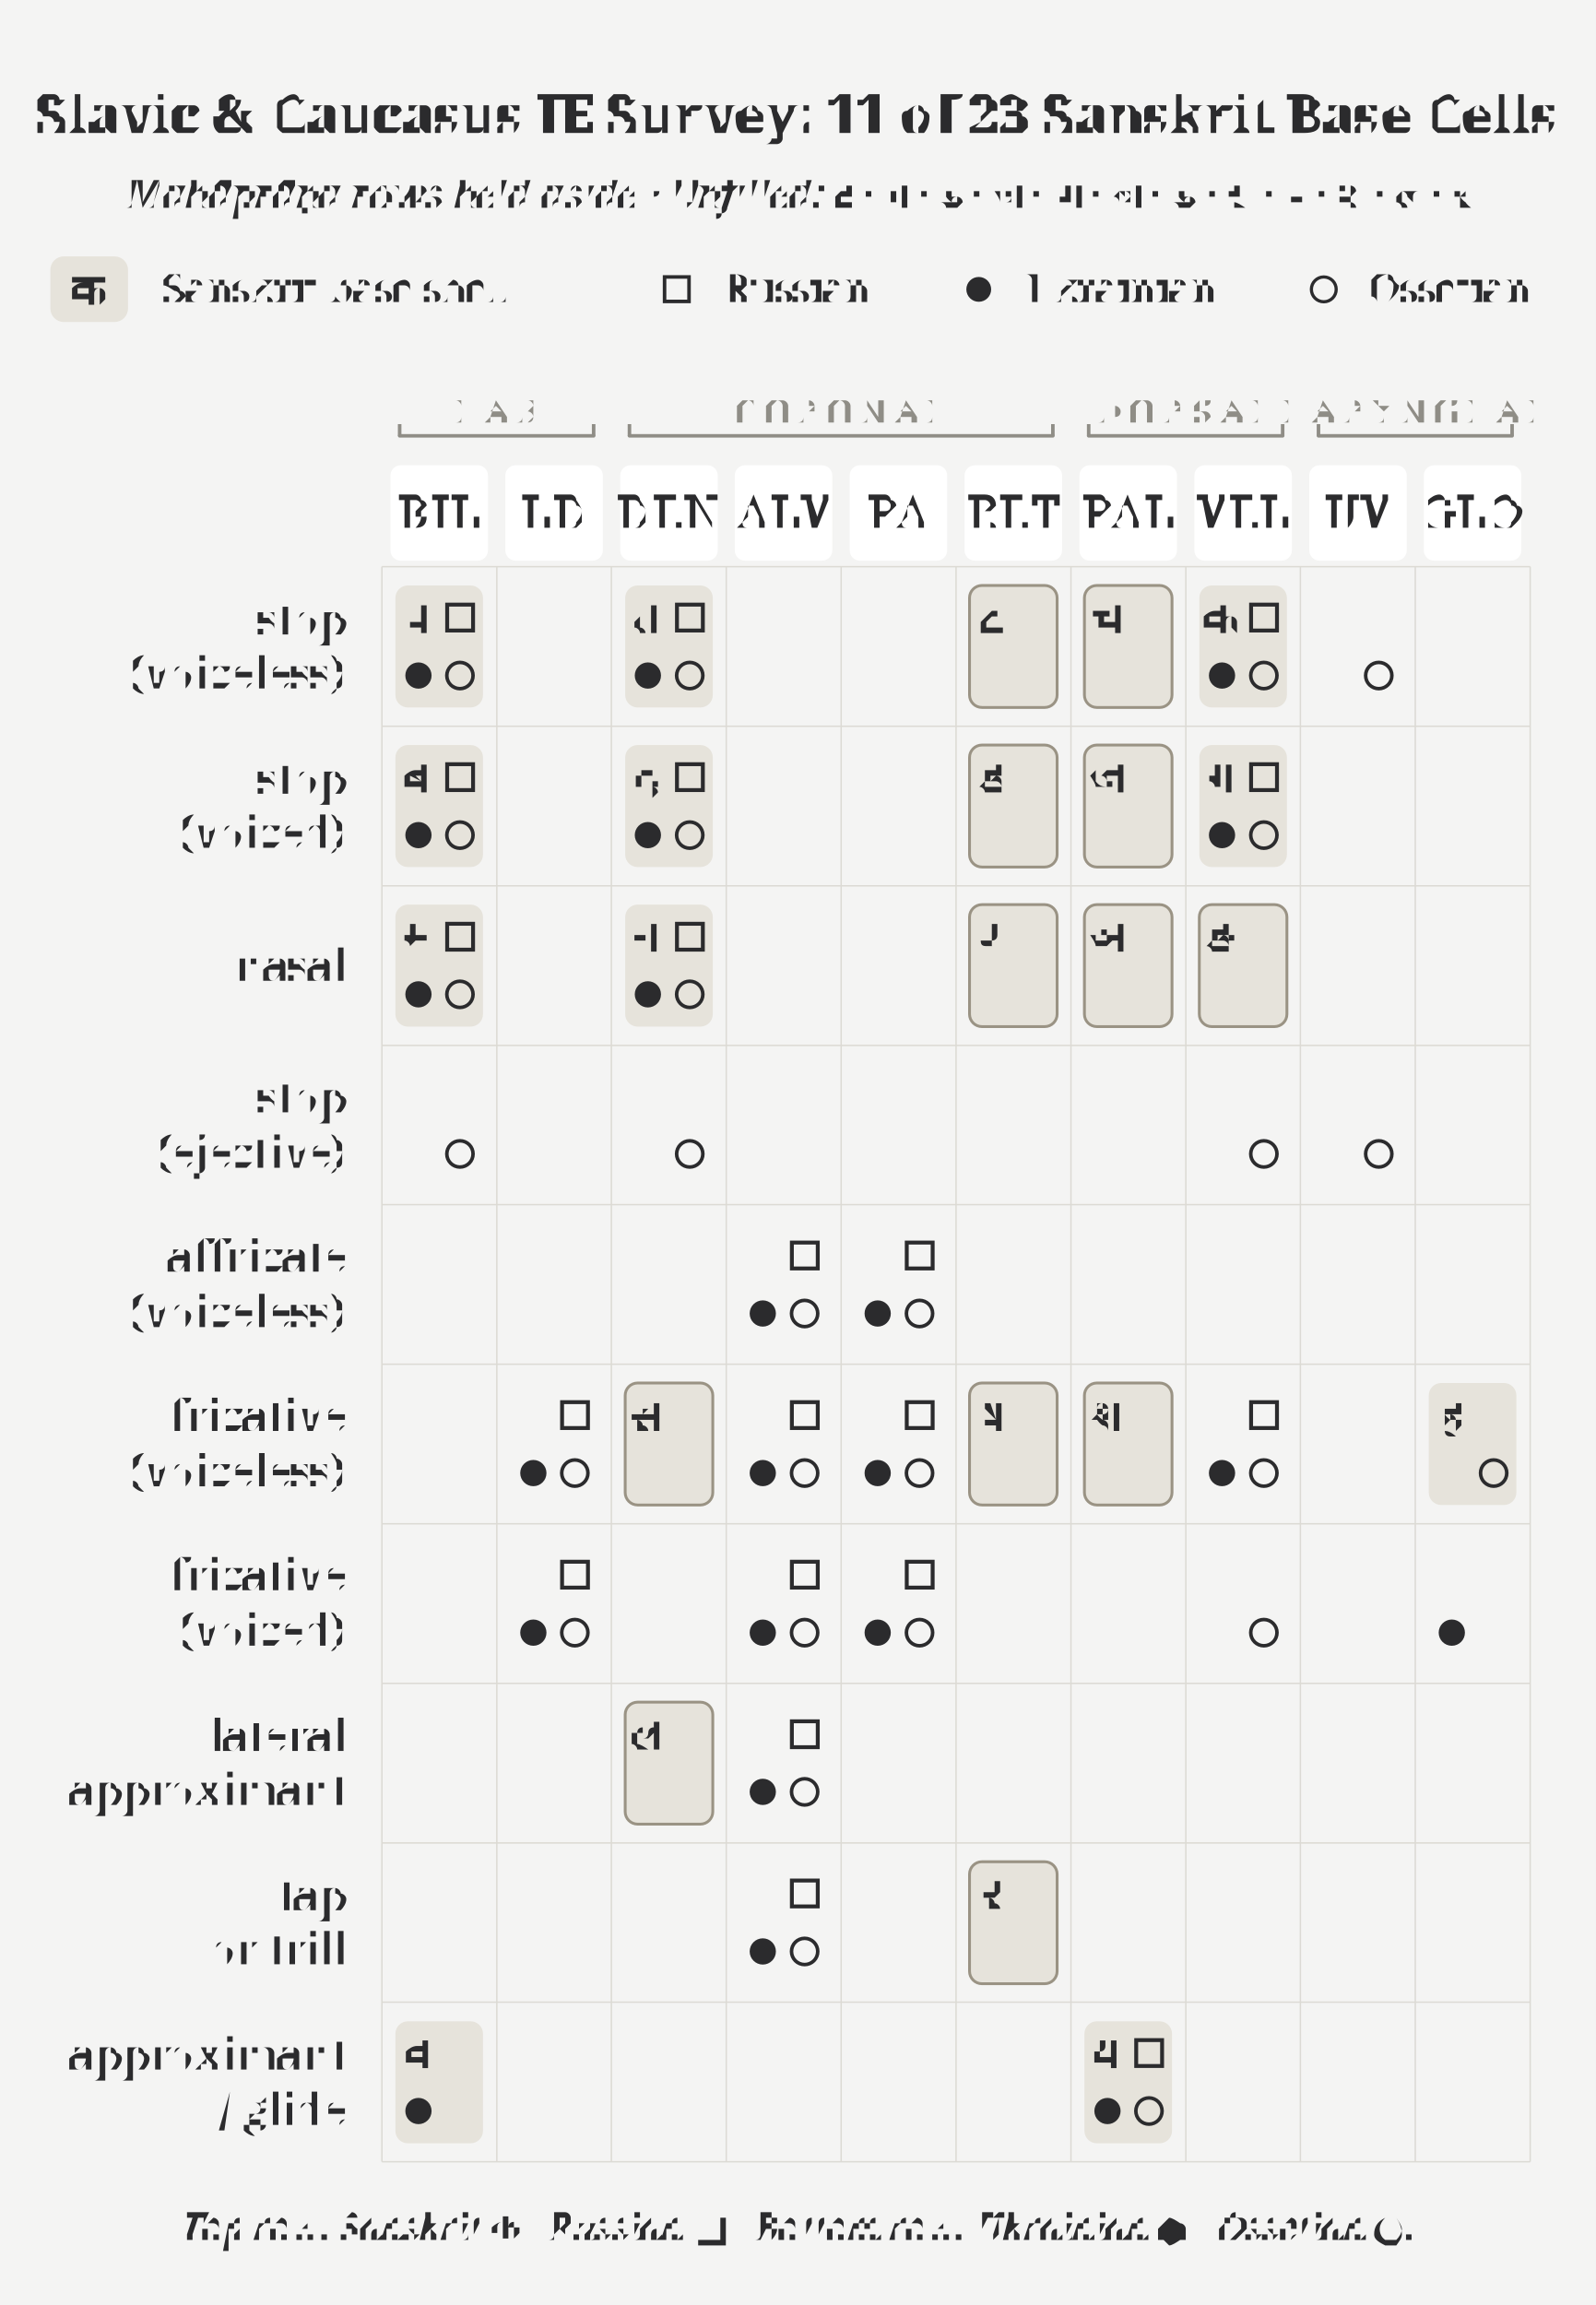
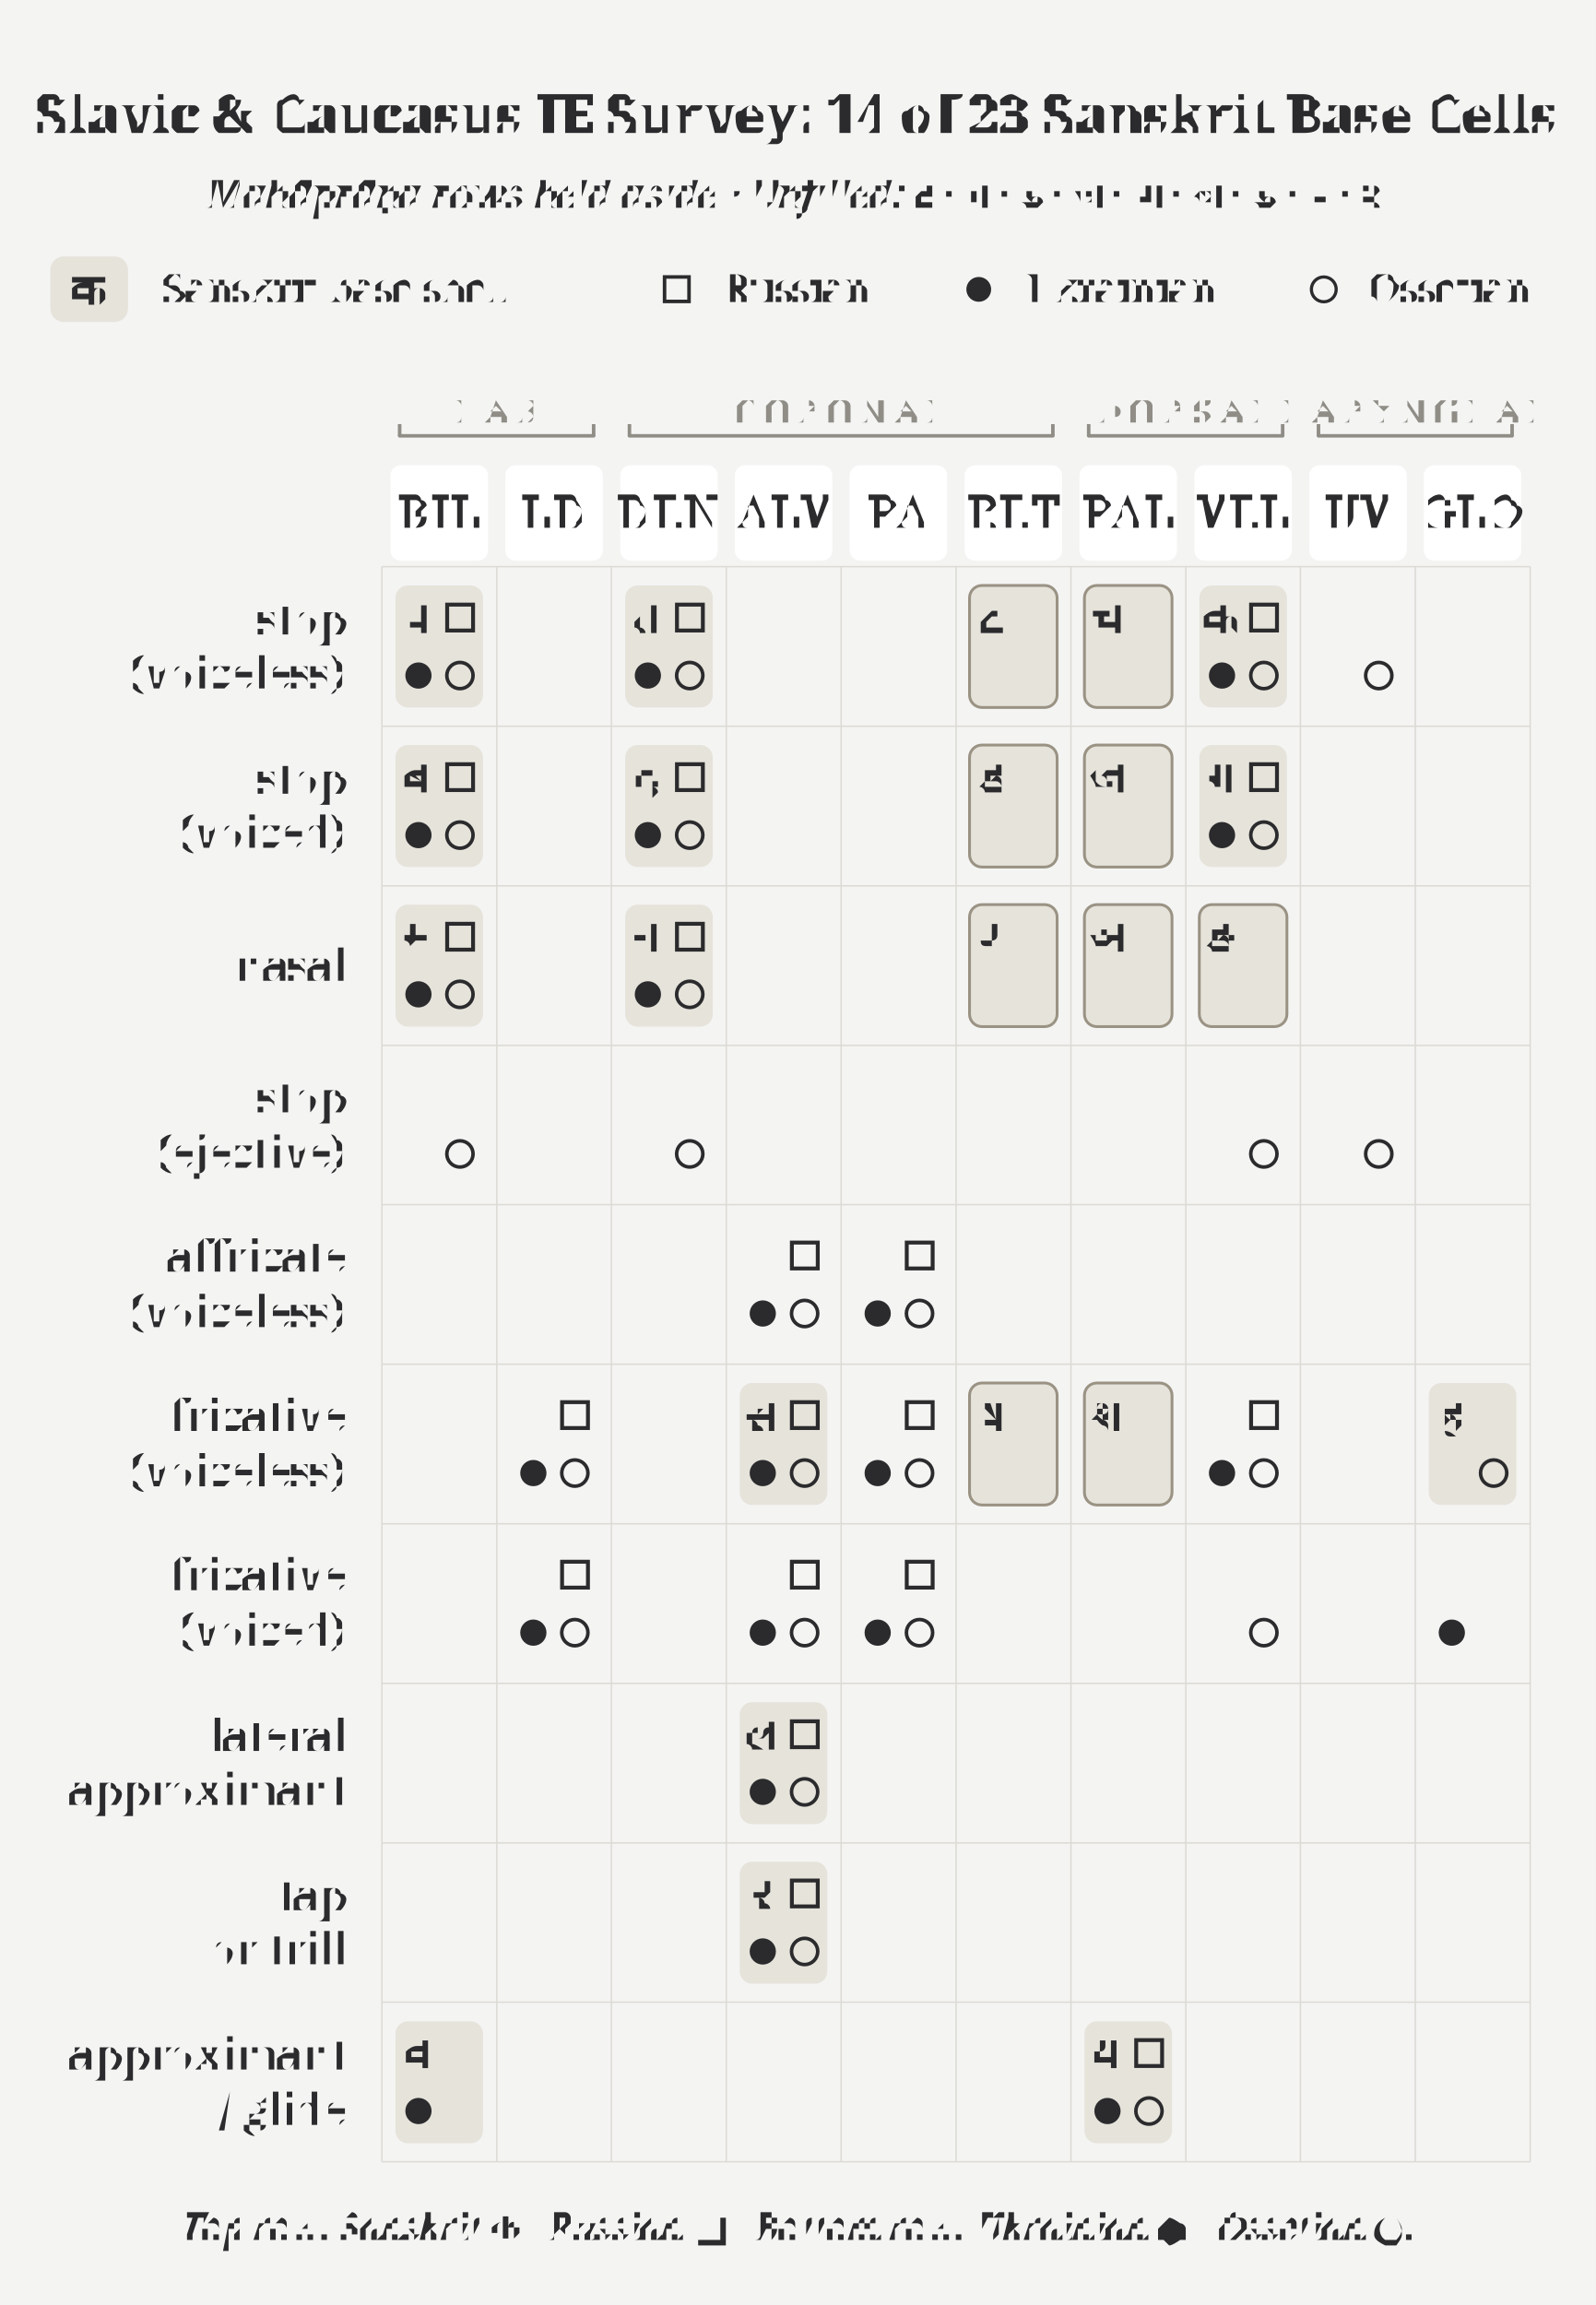
<svg xmlns="http://www.w3.org/2000/svg" width="4.5in" height="6.5in" viewBox="0 0 4.5 6.5">
  <rect x="0" y="0" width="4.5" height="6.5" fill="#f4f4f3" />
-   <text x="2.25" y="0.32" text-anchor="middle" dominant-baseline="middle" font-size="0.151" font-weight="700" fill="#2b2b2d" font-family="'Gentium Book Plus', Charter, 'Charis SIL', Georgia, serif">Slavic &amp; Caucasus IE Survey: 11 of 23 Sanskrit Base Cells</text>
-   <text x="2.25" y="0.547" text-anchor="middle" dominant-baseline="middle" font-size="0.111" font-style="italic" fill="#2b2b2d" font-family="'Gentium Book Plus', Charter, 'Charis SIL', Georgia, serif">Mahāprāṇa rows held aside · Unfilled: <tspan font-style="normal" font-family="'Adobe Devanagari', 'Noto Sans Devanagari', 'Mangal', 'Kohinoor Devanagari', serif">ट · च · ड · ज · ण · ञ · ङ · स · ष · श · ल · र</tspan>
+   <text x="2.25" y="0.32" text-anchor="middle" dominant-baseline="middle" font-size="0.151" font-weight="700" fill="#2b2b2d" font-family="'Gentium Book Plus', Charter, 'Charis SIL', Georgia, serif">Slavic &amp; Caucasus IE Survey: 14 of 23 Sanskrit Base Cells</text>
+   <text x="2.25" y="0.547" text-anchor="middle" dominant-baseline="middle" font-size="0.111" font-style="italic" fill="#2b2b2d" font-family="'Gentium Book Plus', Charter, 'Charis SIL', Georgia, serif">Mahāprāṇa rows held aside · Unfilled: <tspan font-style="normal" font-family="'Adobe Devanagari', 'Noto Sans Devanagari', 'Mangal', 'Kohinoor Devanagari', serif">ट · च · ड · ज · ण · ञ · ङ · ष · श</tspan>
  </text>
  <rect x="1.115" y="1.651" width="0.247" height="0.344" rx="0.035" fill="#e6e3db" stroke="none" />
  <rect x="1.115" y="2.101" width="0.247" height="0.344" rx="0.035" fill="#e6e3db" stroke="none" />
  <rect x="1.115" y="2.551" width="0.247" height="0.344" rx="0.035" fill="#e6e3db" stroke="none" />
  <rect x="1.115" y="5.7" width="0.247" height="0.344" rx="0.035" fill="#e6e3db" stroke="none" />
  <rect x="1.763" y="1.651" width="0.247" height="0.344" rx="0.035" fill="#e6e3db" stroke="none" />
  <rect x="1.763" y="2.101" width="0.247" height="0.344" rx="0.035" fill="#e6e3db" stroke="none" />
-   <rect x="1.763" y="3.9" width="0.247" height="0.344" rx="0.035" fill="#e6e3db" stroke="#9a9384" stroke-width="0.008" />
  <rect x="1.763" y="2.551" width="0.247" height="0.344" rx="0.035" fill="#e6e3db" stroke="none" />
-   <rect x="1.763" y="4.8" width="0.247" height="0.344" rx="0.035" fill="#e6e3db" stroke="#9a9384" stroke-width="0.008" />
+   <rect x="2.086" y="3.9" width="0.247" height="0.344" rx="0.035" fill="#e6e3db" stroke="none" />
+   <rect x="2.086" y="4.8" width="0.247" height="0.344" rx="0.035" fill="#e6e3db" stroke="none" />
+   <rect x="2.086" y="5.25" width="0.247" height="0.344" rx="0.035" fill="#e6e3db" stroke="none" />
  <rect x="2.734" y="1.651" width="0.247" height="0.344" rx="0.035" fill="#e6e3db" stroke="#9a9384" stroke-width="0.008" />
  <rect x="2.734" y="2.101" width="0.247" height="0.344" rx="0.035" fill="#e6e3db" stroke="#9a9384" stroke-width="0.008" />
  <rect x="2.734" y="3.9" width="0.247" height="0.344" rx="0.035" fill="#e6e3db" stroke="#9a9384" stroke-width="0.008" />
  <rect x="2.734" y="2.551" width="0.247" height="0.344" rx="0.035" fill="#e6e3db" stroke="#9a9384" stroke-width="0.008" />
-   <rect x="2.734" y="5.25" width="0.247" height="0.344" rx="0.035" fill="#e6e3db" stroke="#9a9384" stroke-width="0.008" />
  <rect x="3.058" y="1.651" width="0.247" height="0.344" rx="0.035" fill="#e6e3db" stroke="#9a9384" stroke-width="0.008" />
  <rect x="3.058" y="2.101" width="0.247" height="0.344" rx="0.035" fill="#e6e3db" stroke="#9a9384" stroke-width="0.008" />
  <rect x="3.058" y="3.9" width="0.247" height="0.344" rx="0.035" fill="#e6e3db" stroke="#9a9384" stroke-width="0.008" />
  <rect x="3.058" y="2.551" width="0.247" height="0.344" rx="0.035" fill="#e6e3db" stroke="#9a9384" stroke-width="0.008" />
  <rect x="3.058" y="5.7" width="0.247" height="0.344" rx="0.035" fill="#e6e3db" stroke="none" />
  <rect x="3.382" y="1.651" width="0.247" height="0.344" rx="0.035" fill="#e6e3db" stroke="none" />
  <rect x="3.382" y="2.101" width="0.247" height="0.344" rx="0.035" fill="#e6e3db" stroke="none" />
  <rect x="3.382" y="2.551" width="0.247" height="0.344" rx="0.035" fill="#e6e3db" stroke="#9a9384" stroke-width="0.008" />
  <rect x="4.029" y="3.9" width="0.247" height="0.344" rx="0.035" fill="#e6e3db" stroke="none" />
  <rect x="0.142" y="0.723" width="0.219" height="0.185" rx="0.038" fill="#e6e3db" stroke="none" />
  <text x="0.252" y="0.816" text-anchor="middle" dominant-baseline="middle" font-size="0.125" fill="#2b2b2d" font-family="'Adobe Devanagari', 'Noto Sans Devanagari', 'Mangal', 'Kohinoor Devanagari', serif">क</text>
  <text x="0.462" y="0.855" font-size="0.111" fill="#2b2b2d" font-family="'Gentium Book Plus', Charter, 'Charis SIL', Georgia, serif">Sanskrit base shell</text>
  <rect x="1.874" y="0.781" width="0.069" height="0.069" fill="none" stroke="#2b2b2d" stroke-width="0.01" />
  <text x="2.044" y="0.855" font-size="0.111" fill="#2b2b2d" font-family="'Gentium Book Plus', Charter, 'Charis SIL', Georgia, serif">Russian</text>
  <circle cx="2.76" cy="0.816" r="0.035" fill="#2b2b2d" />
  <text x="2.896" y="0.855" font-size="0.111" fill="#2b2b2d" font-family="'Gentium Book Plus', Charter, 'Charis SIL', Georgia, serif">Ukrainian</text>
  <circle cx="3.733" cy="0.816" r="0.035" fill="none" stroke="#2b2b2d" stroke-width="0.009" />
  <text x="3.869" y="0.855" font-size="0.111" fill="#2b2b2d" font-family="'Gentium Book Plus', Charter, 'Charis SIL', Georgia, serif">Ossetian</text>
  <path d="M 1.127 1.229 L 1.674 1.229" stroke="#8f8d86" stroke-width="0.01" stroke-linecap="round" />
  <path d="M 1.127 1.229 L 1.127 1.196" stroke="#8f8d86" stroke-width="0.01" />
  <path d="M 1.674 1.229 L 1.674 1.196" stroke="#8f8d86" stroke-width="0.01" />
  <text x="1.401" y="1.159" text-anchor="middle" dominant-baseline="middle" font-size="0.091" letter-spacing="0.025" fill="#8f8d86" font-family="'Gentium Book Plus', Charter, 'Charis SIL', Georgia, serif">LAB</text>
  <path d="M 1.775 1.229 L 2.969 1.229" stroke="#8f8d86" stroke-width="0.01" stroke-linecap="round" />
  <path d="M 1.775 1.229 L 1.775 1.196" stroke="#8f8d86" stroke-width="0.01" />
  <path d="M 2.969 1.229 L 2.969 1.196" stroke="#8f8d86" stroke-width="0.01" />
  <text x="2.372" y="1.159" text-anchor="middle" dominant-baseline="middle" font-size="0.091" letter-spacing="0.025" fill="#8f8d86" font-family="'Gentium Book Plus', Charter, 'Charis SIL', Georgia, serif">CORONAL</text>
  <path d="M 3.07 1.229 L 3.617 1.229" stroke="#8f8d86" stroke-width="0.01" stroke-linecap="round" />
  <path d="M 3.07 1.229 L 3.07 1.196" stroke="#8f8d86" stroke-width="0.01" />
  <path d="M 3.617 1.229 L 3.617 1.196" stroke="#8f8d86" stroke-width="0.01" />
  <text x="3.344" y="1.159" text-anchor="middle" dominant-baseline="middle" font-size="0.091" letter-spacing="0.025" fill="#8f8d86" font-family="'Gentium Book Plus', Charter, 'Charis SIL', Georgia, serif">DORSAL</text>
  <path d="M 3.718 1.229 L 4.264 1.229" stroke="#8f8d86" stroke-width="0.01" stroke-linecap="round" />
  <path d="M 3.718 1.229 L 3.718 1.196" stroke="#8f8d86" stroke-width="0.01" />
  <path d="M 4.264 1.229 L 4.264 1.196" stroke="#8f8d86" stroke-width="0.01" />
  <text x="3.991" y="1.159" text-anchor="middle" dominant-baseline="middle" font-size="0.091" letter-spacing="0.025" fill="#8f8d86" font-family="'Gentium Book Plus', Charter, 'Charis SIL', Georgia, serif">LARYNGEAL</text>
  <rect x="1.101" y="1.312" width="0.275" height="0.269" rx="0.029" fill="#ffffff" stroke="none" />
  <text x="1.239" y="1.447" text-anchor="middle" dominant-baseline="middle" font-size="0.125" letter-spacing="0.01" fill="#2b2b2d" font-family="'Gentium Book Plus', Charter, 'Charis SIL', Georgia, serif">BIL</text>
  <rect x="1.425" y="1.312" width="0.275" height="0.269" rx="0.029" fill="#ffffff" stroke="none" />
  <text x="1.562" y="1.447" text-anchor="middle" dominant-baseline="middle" font-size="0.125" letter-spacing="0.01" fill="#2b2b2d" font-family="'Gentium Book Plus', Charter, 'Charis SIL', Georgia, serif">LD</text>
  <rect x="1.749" y="1.312" width="0.275" height="0.269" rx="0.029" fill="#ffffff" stroke="none" />
  <text x="1.886" y="1.447" text-anchor="middle" dominant-baseline="middle" font-size="0.125" letter-spacing="0.01" fill="#2b2b2d" font-family="'Gentium Book Plus', Charter, 'Charis SIL', Georgia, serif">DEN</text>
  <rect x="2.072" y="1.312" width="0.275" height="0.269" rx="0.029" fill="#ffffff" stroke="none" />
  <text x="2.21" y="1.447" text-anchor="middle" dominant-baseline="middle" font-size="0.125" letter-spacing="0.01" fill="#2b2b2d" font-family="'Gentium Book Plus', Charter, 'Charis SIL', Georgia, serif">ALV</text>
  <rect x="2.396" y="1.312" width="0.275" height="0.269" rx="0.029" fill="#ffffff" stroke="none" />
  <text x="2.534" y="1.447" text-anchor="middle" dominant-baseline="middle" font-size="0.125" letter-spacing="0.01" fill="#2b2b2d" font-family="'Gentium Book Plus', Charter, 'Charis SIL', Georgia, serif">PA</text>
  <rect x="2.72" y="1.312" width="0.275" height="0.269" rx="0.029" fill="#ffffff" stroke="none" />
  <text x="2.858" y="1.447" text-anchor="middle" dominant-baseline="middle" font-size="0.125" letter-spacing="0.01" fill="#2b2b2d" font-family="'Gentium Book Plus', Charter, 'Charis SIL', Georgia, serif">RET</text>
  <rect x="3.044" y="1.312" width="0.275" height="0.269" rx="0.029" fill="#ffffff" stroke="none" />
  <text x="3.182" y="1.447" text-anchor="middle" dominant-baseline="middle" font-size="0.125" letter-spacing="0.01" fill="#2b2b2d" font-family="'Gentium Book Plus', Charter, 'Charis SIL', Georgia, serif">PAL</text>
  <rect x="3.368" y="1.312" width="0.275" height="0.269" rx="0.029" fill="#ffffff" stroke="none" />
  <text x="3.505" y="1.447" text-anchor="middle" dominant-baseline="middle" font-size="0.125" letter-spacing="0.01" fill="#2b2b2d" font-family="'Gentium Book Plus', Charter, 'Charis SIL', Georgia, serif">VEL</text>
  <rect x="3.692" y="1.312" width="0.275" height="0.269" rx="0.029" fill="#ffffff" stroke="none" />
  <text x="3.829" y="1.447" text-anchor="middle" dominant-baseline="middle" font-size="0.125" letter-spacing="0.01" fill="#2b2b2d" font-family="'Gentium Book Plus', Charter, 'Charis SIL', Georgia, serif">UV</text>
  <rect x="4.015" y="1.312" width="0.275" height="0.269" rx="0.029" fill="#ffffff" stroke="none" />
  <text x="4.153" y="1.447" text-anchor="middle" dominant-baseline="middle" font-size="0.125" letter-spacing="0.01" fill="#2b2b2d" font-family="'Gentium Book Plus', Charter, 'Charis SIL', Georgia, serif">GLO</text>
  <line x1="1.077" y1="1.598" x2="1.077" y2="6.096" stroke="#dcdad4" stroke-width="0.004" />
  <line x1="1.401" y1="1.598" x2="1.401" y2="6.096" stroke="#dcdad4" stroke-width="0.004" />
  <line x1="1.724" y1="1.598" x2="1.724" y2="6.096" stroke="#dcdad4" stroke-width="0.004" />
  <line x1="2.048" y1="1.598" x2="2.048" y2="6.096" stroke="#dcdad4" stroke-width="0.004" />
  <line x1="2.372" y1="1.598" x2="2.372" y2="6.096" stroke="#dcdad4" stroke-width="0.004" />
  <line x1="2.696" y1="1.598" x2="2.696" y2="6.096" stroke="#dcdad4" stroke-width="0.004" />
  <line x1="3.02" y1="1.598" x2="3.02" y2="6.096" stroke="#dcdad4" stroke-width="0.004" />
  <line x1="3.344" y1="1.598" x2="3.344" y2="6.096" stroke="#dcdad4" stroke-width="0.004" />
  <line x1="3.667" y1="1.598" x2="3.667" y2="6.096" stroke="#dcdad4" stroke-width="0.004" />
  <line x1="3.991" y1="1.598" x2="3.991" y2="6.096" stroke="#dcdad4" stroke-width="0.004" />
  <line x1="4.315" y1="1.598" x2="4.315" y2="6.096" stroke="#dcdad4" stroke-width="0.004" />
  <line x1="1.077" y1="1.598" x2="4.315" y2="1.598" stroke="#dcdad4" stroke-width="0.004" />
  <line x1="1.077" y1="2.048" x2="4.315" y2="2.048" stroke="#dcdad4" stroke-width="0.004" />
  <line x1="1.077" y1="2.498" x2="4.315" y2="2.498" stroke="#dcdad4" stroke-width="0.004" />
  <line x1="1.077" y1="2.948" x2="4.315" y2="2.948" stroke="#dcdad4" stroke-width="0.004" />
  <line x1="1.077" y1="3.397" x2="4.315" y2="3.397" stroke="#dcdad4" stroke-width="0.004" />
  <line x1="1.077" y1="3.847" x2="4.315" y2="3.847" stroke="#dcdad4" stroke-width="0.004" />
  <line x1="1.077" y1="4.297" x2="4.315" y2="4.297" stroke="#dcdad4" stroke-width="0.004" />
  <line x1="1.077" y1="4.747" x2="4.315" y2="4.747" stroke="#dcdad4" stroke-width="0.004" />
  <line x1="1.077" y1="5.197" x2="4.315" y2="5.197" stroke="#dcdad4" stroke-width="0.004" />
  <line x1="1.077" y1="5.646" x2="4.315" y2="5.646" stroke="#dcdad4" stroke-width="0.004" />
  <line x1="1.077" y1="6.096" x2="4.315" y2="6.096" stroke="#dcdad4" stroke-width="0.004" />
  <text x="0.976" y="1.746" text-anchor="end" dominant-baseline="middle" font-size="0.125" fill="#2b2b2d" font-family="'Gentium Book Plus', Charter, 'Charis SIL', Georgia, serif">stop</text>
  <text x="0.976" y="1.9" text-anchor="end" dominant-baseline="middle" font-size="0.125" fill="#2b2b2d" font-family="'Gentium Book Plus', Charter, 'Charis SIL', Georgia, serif">(voiceless)</text>
  <text x="0.976" y="2.196" text-anchor="end" dominant-baseline="middle" font-size="0.125" fill="#2b2b2d" font-family="'Gentium Book Plus', Charter, 'Charis SIL', Georgia, serif">stop</text>
  <text x="0.976" y="2.35" text-anchor="end" dominant-baseline="middle" font-size="0.125" fill="#2b2b2d" font-family="'Gentium Book Plus', Charter, 'Charis SIL', Georgia, serif">(voiced)</text>
  <text x="0.976" y="2.723" text-anchor="end" dominant-baseline="middle" font-size="0.125" fill="#2b2b2d" font-family="'Gentium Book Plus', Charter, 'Charis SIL', Georgia, serif">nasal</text>
  <text x="0.976" y="3.095" text-anchor="end" dominant-baseline="middle" font-size="0.125" fill="#2b2b2d" font-family="'Gentium Book Plus', Charter, 'Charis SIL', Georgia, serif">stop</text>
  <text x="0.976" y="3.25" text-anchor="end" dominant-baseline="middle" font-size="0.125" fill="#2b2b2d" font-family="'Gentium Book Plus', Charter, 'Charis SIL', Georgia, serif">(ejective)</text>
  <text x="0.976" y="3.545" text-anchor="end" dominant-baseline="middle" font-size="0.125" fill="#2b2b2d" font-family="'Gentium Book Plus', Charter, 'Charis SIL', Georgia, serif">affricate</text>
  <text x="0.976" y="3.7" text-anchor="end" dominant-baseline="middle" font-size="0.125" fill="#2b2b2d" font-family="'Gentium Book Plus', Charter, 'Charis SIL', Georgia, serif">(voiceless)</text>
  <text x="0.976" y="3.995" text-anchor="end" dominant-baseline="middle" font-size="0.125" fill="#2b2b2d" font-family="'Gentium Book Plus', Charter, 'Charis SIL', Georgia, serif">fricative</text>
  <text x="0.976" y="4.149" text-anchor="end" dominant-baseline="middle" font-size="0.125" fill="#2b2b2d" font-family="'Gentium Book Plus', Charter, 'Charis SIL', Georgia, serif">(voiceless)</text>
  <text x="0.976" y="4.444" text-anchor="end" dominant-baseline="middle" font-size="0.125" fill="#2b2b2d" font-family="'Gentium Book Plus', Charter, 'Charis SIL', Georgia, serif">fricative</text>
  <text x="0.976" y="4.599" text-anchor="end" dominant-baseline="middle" font-size="0.125" fill="#2b2b2d" font-family="'Gentium Book Plus', Charter, 'Charis SIL', Georgia, serif">(voiced)</text>
  <text x="0.976" y="4.894" text-anchor="end" dominant-baseline="middle" font-size="0.125" fill="#2b2b2d" font-family="'Gentium Book Plus', Charter, 'Charis SIL', Georgia, serif">lateral</text>
  <text x="0.976" y="5.049" text-anchor="end" dominant-baseline="middle" font-size="0.125" fill="#2b2b2d" font-family="'Gentium Book Plus', Charter, 'Charis SIL', Georgia, serif">approximant</text>
  <text x="0.976" y="5.344" text-anchor="end" dominant-baseline="middle" font-size="0.125" fill="#2b2b2d" font-family="'Gentium Book Plus', Charter, 'Charis SIL', Georgia, serif">tap</text>
  <text x="0.976" y="5.499" text-anchor="end" dominant-baseline="middle" font-size="0.125" fill="#2b2b2d" font-family="'Gentium Book Plus', Charter, 'Charis SIL', Georgia, serif">or trill</text>
  <text x="0.976" y="5.794" text-anchor="end" dominant-baseline="middle" font-size="0.125" fill="#2b2b2d" font-family="'Gentium Book Plus', Charter, 'Charis SIL', Georgia, serif">approximant</text>
  <text x="0.976" y="5.949" text-anchor="end" dominant-baseline="middle" font-size="0.125" fill="#2b2b2d" font-family="'Gentium Book Plus', Charter, 'Charis SIL', Georgia, serif">/ glide</text>
  <circle cx="1.18" cy="1.905" r="0.037" fill="#2b2b2d" />
  <circle cx="1.18" cy="2.355" r="0.037" fill="#2b2b2d" />
  <circle cx="1.18" cy="2.804" r="0.037" fill="#2b2b2d" />
  <circle cx="1.18" cy="5.953" r="0.037" fill="#2b2b2d" />
  <circle cx="1.504" cy="4.154" r="0.037" fill="#2b2b2d" />
  <circle cx="1.504" cy="4.604" r="0.037" fill="#2b2b2d" />
  <circle cx="1.827" cy="1.905" r="0.037" fill="#2b2b2d" />
  <circle cx="1.827" cy="2.355" r="0.037" fill="#2b2b2d" />
  <circle cx="1.827" cy="2.804" r="0.037" fill="#2b2b2d" />
  <circle cx="2.151" cy="3.704" r="0.037" fill="#2b2b2d" />
  <circle cx="2.151" cy="4.154" r="0.037" fill="#2b2b2d" />
  <circle cx="2.151" cy="4.604" r="0.037" fill="#2b2b2d" />
  <circle cx="2.151" cy="5.053" r="0.037" fill="#2b2b2d" />
  <circle cx="2.151" cy="5.503" r="0.037" fill="#2b2b2d" />
  <circle cx="2.475" cy="3.704" r="0.037" fill="#2b2b2d" />
  <circle cx="2.475" cy="4.154" r="0.037" fill="#2b2b2d" />
  <circle cx="2.475" cy="4.604" r="0.037" fill="#2b2b2d" />
  <circle cx="3.123" cy="5.953" r="0.037" fill="#2b2b2d" />
  <circle cx="3.446" cy="1.905" r="0.037" fill="#2b2b2d" />
  <circle cx="3.446" cy="2.355" r="0.037" fill="#2b2b2d" />
  <circle cx="3.446" cy="4.154" r="0.037" fill="#2b2b2d" />
  <circle cx="4.094" cy="4.604" r="0.037" fill="#2b2b2d" />
  <circle cx="1.297" cy="1.905" r="0.037" fill="none" stroke="#2b2b2d" stroke-width="0.01" />
  <circle cx="1.297" cy="2.355" r="0.037" fill="none" stroke="#2b2b2d" stroke-width="0.01" />
  <circle cx="1.297" cy="3.254" r="0.037" fill="none" stroke="#2b2b2d" stroke-width="0.01" />
  <circle cx="1.297" cy="2.804" r="0.037" fill="none" stroke="#2b2b2d" stroke-width="0.01" />
  <circle cx="1.621" cy="4.154" r="0.037" fill="none" stroke="#2b2b2d" stroke-width="0.01" />
  <circle cx="1.621" cy="4.604" r="0.037" fill="none" stroke="#2b2b2d" stroke-width="0.01" />
  <circle cx="1.945" cy="1.905" r="0.037" fill="none" stroke="#2b2b2d" stroke-width="0.01" />
  <circle cx="1.945" cy="2.355" r="0.037" fill="none" stroke="#2b2b2d" stroke-width="0.01" />
  <circle cx="1.945" cy="3.254" r="0.037" fill="none" stroke="#2b2b2d" stroke-width="0.01" />
  <circle cx="1.945" cy="2.804" r="0.037" fill="none" stroke="#2b2b2d" stroke-width="0.01" />
  <circle cx="2.269" cy="3.704" r="0.037" fill="none" stroke="#2b2b2d" stroke-width="0.01" />
  <circle cx="2.269" cy="4.154" r="0.037" fill="none" stroke="#2b2b2d" stroke-width="0.01" />
  <circle cx="2.269" cy="4.604" r="0.037" fill="none" stroke="#2b2b2d" stroke-width="0.01" />
  <circle cx="2.269" cy="5.053" r="0.037" fill="none" stroke="#2b2b2d" stroke-width="0.01" />
  <circle cx="2.269" cy="5.503" r="0.037" fill="none" stroke="#2b2b2d" stroke-width="0.01" />
  <circle cx="2.593" cy="3.704" r="0.037" fill="none" stroke="#2b2b2d" stroke-width="0.01" />
  <circle cx="2.593" cy="4.154" r="0.037" fill="none" stroke="#2b2b2d" stroke-width="0.01" />
  <circle cx="2.593" cy="4.604" r="0.037" fill="none" stroke="#2b2b2d" stroke-width="0.01" />
  <circle cx="3.24" cy="5.953" r="0.037" fill="none" stroke="#2b2b2d" stroke-width="0.01" />
  <circle cx="3.564" cy="1.905" r="0.037" fill="none" stroke="#2b2b2d" stroke-width="0.01" />
  <circle cx="3.564" cy="2.355" r="0.037" fill="none" stroke="#2b2b2d" stroke-width="0.01" />
  <circle cx="3.564" cy="3.254" r="0.037" fill="none" stroke="#2b2b2d" stroke-width="0.01" />
  <circle cx="3.564" cy="4.154" r="0.037" fill="none" stroke="#2b2b2d" stroke-width="0.01" />
  <circle cx="3.564" cy="4.604" r="0.037" fill="none" stroke="#2b2b2d" stroke-width="0.01" />
  <circle cx="3.888" cy="1.905" r="0.037" fill="none" stroke="#2b2b2d" stroke-width="0.01" />
  <circle cx="3.888" cy="3.254" r="0.037" fill="none" stroke="#2b2b2d" stroke-width="0.01" />
  <circle cx="4.212" cy="4.154" r="0.037" fill="none" stroke="#2b2b2d" stroke-width="0.01" />
  <rect x="1.261" y="1.705" width="0.073" height="0.073" fill="none" stroke="#2b2b2d" stroke-width="0.011" />
  <rect x="1.261" y="2.155" width="0.073" height="0.073" fill="none" stroke="#2b2b2d" stroke-width="0.011" />
  <rect x="1.261" y="2.605" width="0.073" height="0.073" fill="none" stroke="#2b2b2d" stroke-width="0.011" />
  <rect x="1.585" y="3.954" width="0.073" height="0.073" fill="none" stroke="#2b2b2d" stroke-width="0.011" />
  <rect x="1.585" y="4.404" width="0.073" height="0.073" fill="none" stroke="#2b2b2d" stroke-width="0.011" />
  <rect x="1.909" y="1.705" width="0.073" height="0.073" fill="none" stroke="#2b2b2d" stroke-width="0.011" />
  <rect x="1.909" y="2.155" width="0.073" height="0.073" fill="none" stroke="#2b2b2d" stroke-width="0.011" />
  <rect x="1.909" y="2.605" width="0.073" height="0.073" fill="none" stroke="#2b2b2d" stroke-width="0.011" />
  <rect x="2.233" y="3.504" width="0.073" height="0.073" fill="none" stroke="#2b2b2d" stroke-width="0.011" />
  <rect x="2.233" y="3.954" width="0.073" height="0.073" fill="none" stroke="#2b2b2d" stroke-width="0.011" />
  <rect x="2.233" y="4.404" width="0.073" height="0.073" fill="none" stroke="#2b2b2d" stroke-width="0.011" />
  <rect x="2.233" y="4.854" width="0.073" height="0.073" fill="none" stroke="#2b2b2d" stroke-width="0.011" />
  <rect x="2.233" y="5.303" width="0.073" height="0.073" fill="none" stroke="#2b2b2d" stroke-width="0.011" />
  <rect x="2.557" y="3.504" width="0.073" height="0.073" fill="none" stroke="#2b2b2d" stroke-width="0.011" />
  <rect x="2.557" y="3.954" width="0.073" height="0.073" fill="none" stroke="#2b2b2d" stroke-width="0.011" />
  <rect x="2.557" y="4.404" width="0.073" height="0.073" fill="none" stroke="#2b2b2d" stroke-width="0.011" />
  <rect x="3.204" y="5.753" width="0.073" height="0.073" fill="none" stroke="#2b2b2d" stroke-width="0.011" />
  <rect x="3.528" y="1.705" width="0.073" height="0.073" fill="none" stroke="#2b2b2d" stroke-width="0.011" />
  <rect x="3.528" y="2.155" width="0.073" height="0.073" fill="none" stroke="#2b2b2d" stroke-width="0.011" />
  <rect x="3.528" y="3.954" width="0.073" height="0.073" fill="none" stroke="#2b2b2d" stroke-width="0.011" />
  <text x="1.18" y="1.741" text-anchor="middle" dominant-baseline="middle" font-size="0.132" fill="#2b2b2d" font-family="'Adobe Devanagari', 'Noto Sans Devanagari', 'Mangal', 'Kohinoor Devanagari', serif">प</text>
  <text x="1.18" y="2.191" text-anchor="middle" dominant-baseline="middle" font-size="0.132" fill="#2b2b2d" font-family="'Adobe Devanagari', 'Noto Sans Devanagari', 'Mangal', 'Kohinoor Devanagari', serif">ब</text>
  <text x="1.18" y="2.641" text-anchor="middle" dominant-baseline="middle" font-size="0.132" fill="#2b2b2d" font-family="'Adobe Devanagari', 'Noto Sans Devanagari', 'Mangal', 'Kohinoor Devanagari', serif">म</text>
  <text x="1.18" y="5.79" text-anchor="middle" dominant-baseline="middle" font-size="0.132" fill="#2b2b2d" font-family="'Adobe Devanagari', 'Noto Sans Devanagari', 'Mangal', 'Kohinoor Devanagari', serif">व</text>
  <text x="1.827" y="1.741" text-anchor="middle" dominant-baseline="middle" font-size="0.132" fill="#2b2b2d" font-family="'Adobe Devanagari', 'Noto Sans Devanagari', 'Mangal', 'Kohinoor Devanagari', serif">त</text>
  <text x="1.827" y="2.191" text-anchor="middle" dominant-baseline="middle" font-size="0.132" fill="#2b2b2d" font-family="'Adobe Devanagari', 'Noto Sans Devanagari', 'Mangal', 'Kohinoor Devanagari', serif">द</text>
-   <text x="1.827" y="3.99" text-anchor="middle" dominant-baseline="middle" font-size="0.132" fill="#2b2b2d" font-family="'Adobe Devanagari', 'Noto Sans Devanagari', 'Mangal', 'Kohinoor Devanagari', serif">स</text>
  <text x="1.827" y="2.641" text-anchor="middle" dominant-baseline="middle" font-size="0.132" fill="#2b2b2d" font-family="'Adobe Devanagari', 'Noto Sans Devanagari', 'Mangal', 'Kohinoor Devanagari', serif">न</text>
-   <text x="1.827" y="4.89" text-anchor="middle" dominant-baseline="middle" font-size="0.132" fill="#2b2b2d" font-family="'Adobe Devanagari', 'Noto Sans Devanagari', 'Mangal', 'Kohinoor Devanagari', serif">ल</text>
+   <text x="2.151" y="3.99" text-anchor="middle" dominant-baseline="middle" font-size="0.132" fill="#2b2b2d" font-family="'Adobe Devanagari', 'Noto Sans Devanagari', 'Mangal', 'Kohinoor Devanagari', serif">स</text>
+   <text x="2.151" y="4.89" text-anchor="middle" dominant-baseline="middle" font-size="0.132" fill="#2b2b2d" font-family="'Adobe Devanagari', 'Noto Sans Devanagari', 'Mangal', 'Kohinoor Devanagari', serif">ल</text>
+   <text x="2.151" y="5.34" text-anchor="middle" dominant-baseline="middle" font-size="0.132" fill="#2b2b2d" font-family="'Adobe Devanagari', 'Noto Sans Devanagari', 'Mangal', 'Kohinoor Devanagari', serif">र</text>
  <text x="2.799" y="1.741" text-anchor="middle" dominant-baseline="middle" font-size="0.132" fill="#2b2b2d" font-family="'Adobe Devanagari', 'Noto Sans Devanagari', 'Mangal', 'Kohinoor Devanagari', serif">ट</text>
  <text x="2.799" y="2.191" text-anchor="middle" dominant-baseline="middle" font-size="0.132" fill="#2b2b2d" font-family="'Adobe Devanagari', 'Noto Sans Devanagari', 'Mangal', 'Kohinoor Devanagari', serif">ड</text>
  <text x="2.799" y="3.99" text-anchor="middle" dominant-baseline="middle" font-size="0.132" fill="#2b2b2d" font-family="'Adobe Devanagari', 'Noto Sans Devanagari', 'Mangal', 'Kohinoor Devanagari', serif">ष</text>
  <text x="2.799" y="2.641" text-anchor="middle" dominant-baseline="middle" font-size="0.132" fill="#2b2b2d" font-family="'Adobe Devanagari', 'Noto Sans Devanagari', 'Mangal', 'Kohinoor Devanagari', serif">ण</text>
-   <text x="2.799" y="5.34" text-anchor="middle" dominant-baseline="middle" font-size="0.132" fill="#2b2b2d" font-family="'Adobe Devanagari', 'Noto Sans Devanagari', 'Mangal', 'Kohinoor Devanagari', serif">र</text>
  <text x="3.123" y="1.741" text-anchor="middle" dominant-baseline="middle" font-size="0.132" fill="#2b2b2d" font-family="'Adobe Devanagari', 'Noto Sans Devanagari', 'Mangal', 'Kohinoor Devanagari', serif">च</text>
  <text x="3.123" y="2.191" text-anchor="middle" dominant-baseline="middle" font-size="0.132" fill="#2b2b2d" font-family="'Adobe Devanagari', 'Noto Sans Devanagari', 'Mangal', 'Kohinoor Devanagari', serif">ज</text>
  <text x="3.123" y="3.99" text-anchor="middle" dominant-baseline="middle" font-size="0.132" fill="#2b2b2d" font-family="'Adobe Devanagari', 'Noto Sans Devanagari', 'Mangal', 'Kohinoor Devanagari', serif">श</text>
  <text x="3.123" y="2.641" text-anchor="middle" dominant-baseline="middle" font-size="0.132" fill="#2b2b2d" font-family="'Adobe Devanagari', 'Noto Sans Devanagari', 'Mangal', 'Kohinoor Devanagari', serif">ञ</text>
  <text x="3.123" y="5.79" text-anchor="middle" dominant-baseline="middle" font-size="0.132" fill="#2b2b2d" font-family="'Adobe Devanagari', 'Noto Sans Devanagari', 'Mangal', 'Kohinoor Devanagari', serif">य</text>
  <text x="3.446" y="1.741" text-anchor="middle" dominant-baseline="middle" font-size="0.132" fill="#2b2b2d" font-family="'Adobe Devanagari', 'Noto Sans Devanagari', 'Mangal', 'Kohinoor Devanagari', serif">क</text>
  <text x="3.446" y="2.191" text-anchor="middle" dominant-baseline="middle" font-size="0.132" fill="#2b2b2d" font-family="'Adobe Devanagari', 'Noto Sans Devanagari', 'Mangal', 'Kohinoor Devanagari', serif">ग</text>
  <text x="3.446" y="2.641" text-anchor="middle" dominant-baseline="middle" font-size="0.132" fill="#2b2b2d" font-family="'Adobe Devanagari', 'Noto Sans Devanagari', 'Mangal', 'Kohinoor Devanagari', serif">ङ</text>
  <text x="4.094" y="3.99" text-anchor="middle" dominant-baseline="middle" font-size="0.132" fill="#2b2b2d" font-family="'Adobe Devanagari', 'Noto Sans Devanagari', 'Mangal', 'Kohinoor Devanagari', serif">ह</text>
  <text x="2.25" y="6.315" text-anchor="middle" font-size="0.103" font-style="italic" fill="#2b2b2d" font-family="'Gentium Book Plus', Charter, 'Charis SIL', Georgia, serif">Top row: Sanskrit <tspan font-style="normal" font-family="'Adobe Devanagari', 'Noto Sans Devanagari', 'Mangal', 'Kohinoor Devanagari', serif">क</tspan> · Russian □  ·  Bottom row: Ukrainian ● · Ossetian ○.</text>
</svg>
